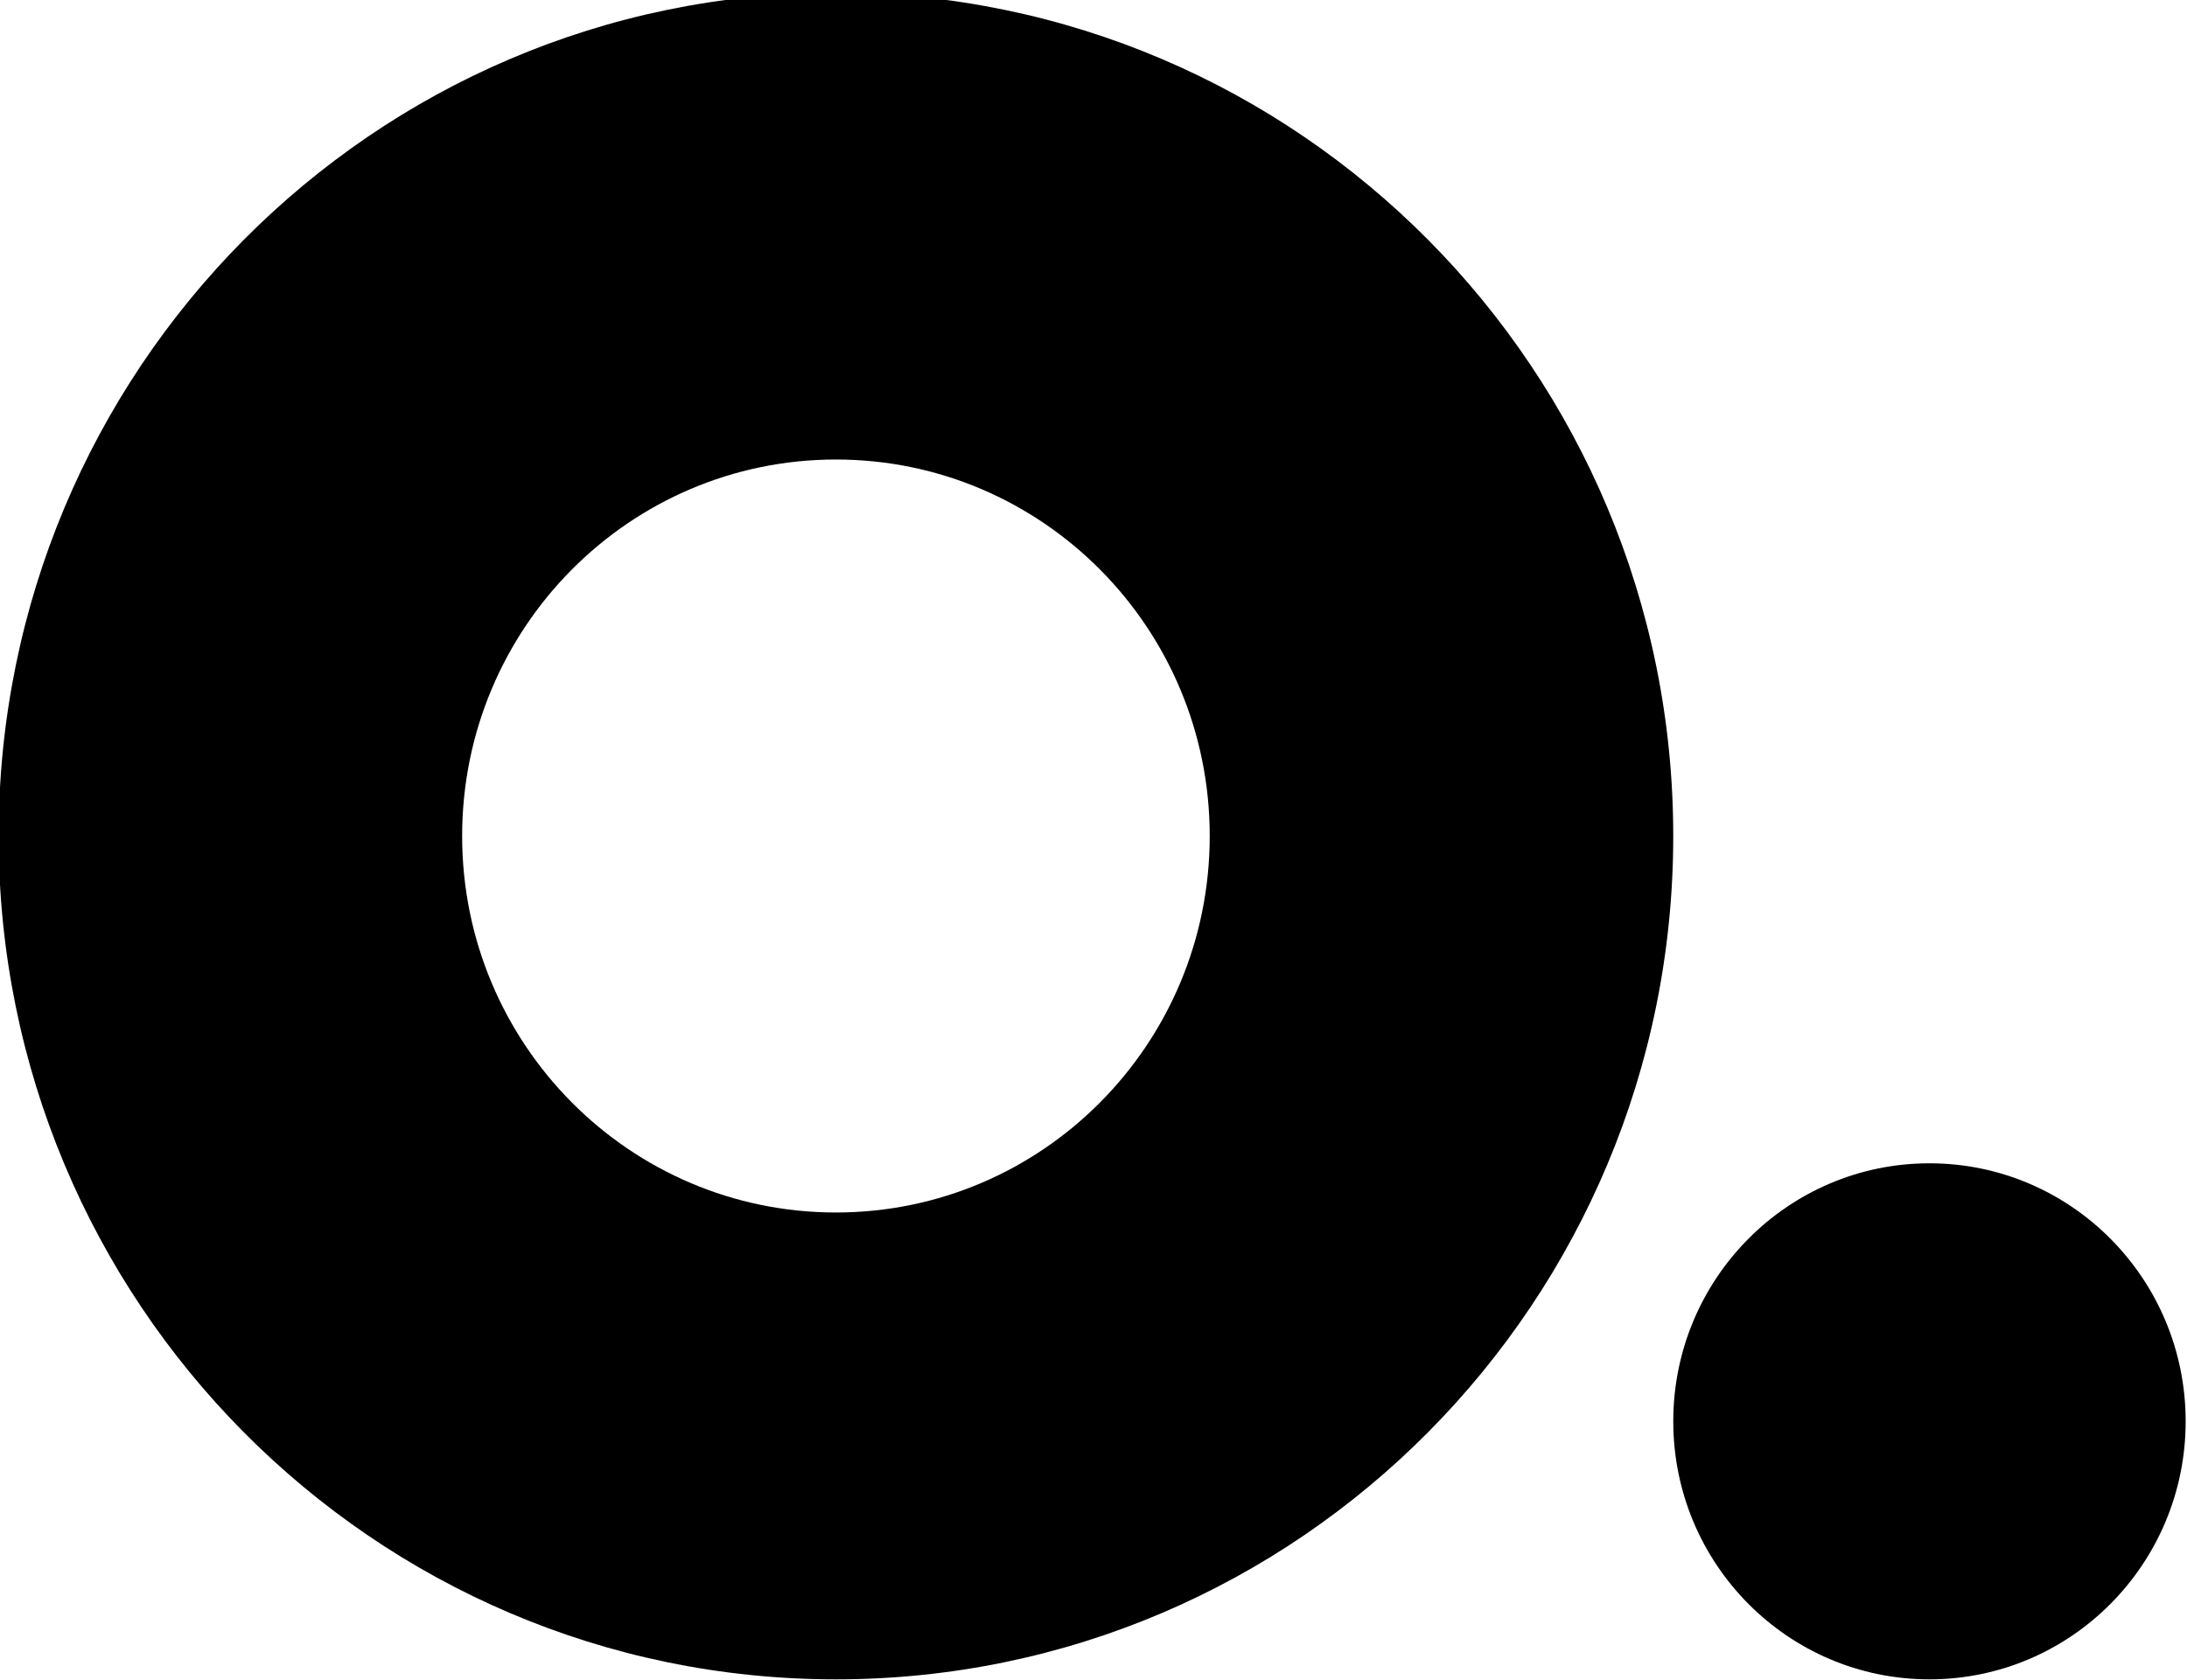
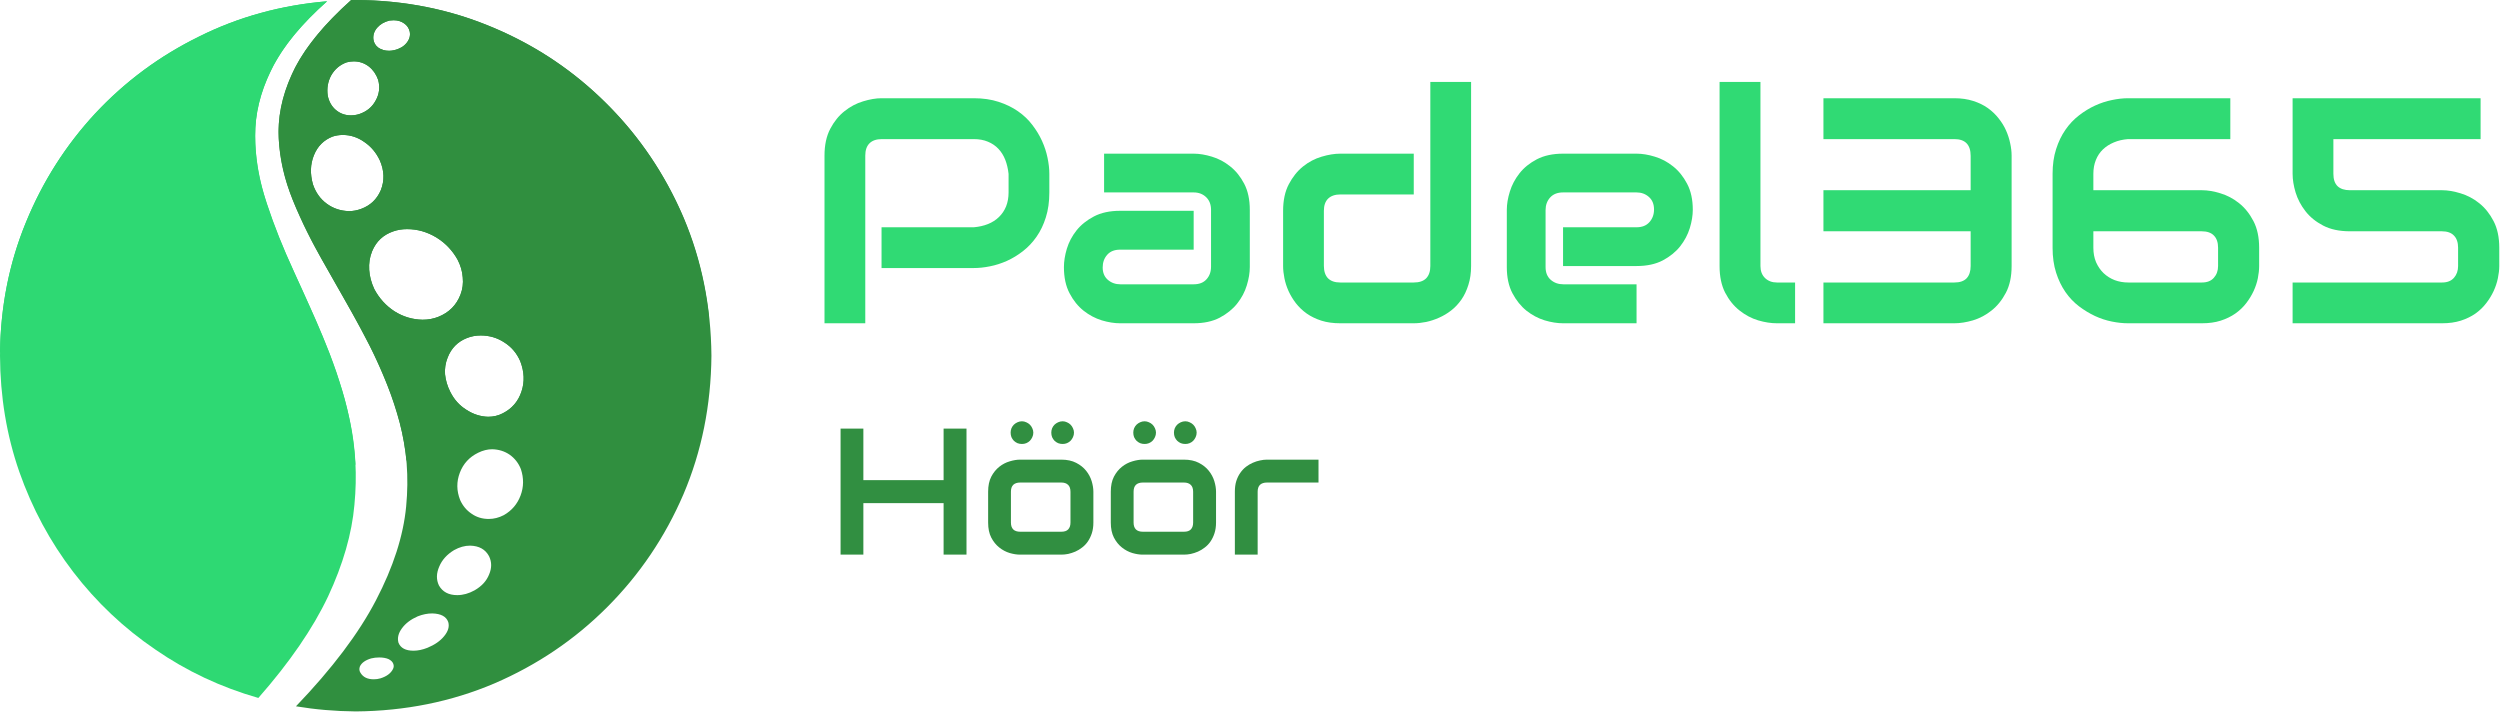
- <svg xmlns="http://www.w3.org/2000/svg" version="1.1" id="Layer_1" x="0px" y="0px" width="70px" height="53.767px" viewBox="0 0 70 53.767" enable-background="new 0 0 70 53.767" xml:space="preserve">
-   <g>
-     <path d="M26.756-0.233c-14.801,0-26.8,12.088-26.8,27c0,14.911,11.999,27,26.8,27c14.8,0,26.8-12.089,26.8-27       C53.557,11.855,41.557-0.233,26.756-0.233z M26.756,38.82c-6.608,0-11.964-5.395-11.964-12.054c0-6.658,5.356-12.054,11.964-12.054       c6.608,0,11.964,5.396,11.964,12.054C38.721,33.425,33.365,38.82,26.756,38.82z" />
-     <path d="M61.756,37.245c-4.528,0-8.199,3.698-8.199,8.261c0,4.562,3.671,8.261,8.199,8.261s8.201-3.699,8.201-8.261       C69.957,40.943,66.284,37.245,61.756,37.245z" />
+ <svg xmlns="http://www.w3.org/2000/svg" viewBox="0 0 518.667 148" height="148" width="518.667" xml:space="preserve" id="svg2" version="1.1">
+   <defs id="defs6" />
+   <g transform="matrix(1.333333,0,0,-1.333333,0,148)" id="g10">
+     <g transform="scale(0.1)" id="g12">
+       <path id="path14" style="fill:#308f3f;fill-opacity:1;fill-rule:evenodd;stroke:none" d="m 782.5,466.988 c -6.988,-3.668 -14.691,-5.508 -23.012,-5.508 -11.988,0.36 -23.316,4.032 -33.976,11.02 -10.672,6.641 -19.032,15.98 -25,28.012 -4.34,8.629 -7.032,17.648 -8.012,26.988 -0.66,8.98 0.66,17.66 3.98,25.98 5.668,14.68 15.668,24.84 30,30.5 6.68,2.661 13.829,4.032 21.532,4.032 13.629,0 25.968,-3.672 36.988,-11.024 10.98,-6.988 19.141,-16.679 24.488,-28.976 6.332,-16.371 6.992,-32.032 1.992,-47.032 -5,-15.32 -14.64,-26.64 -28.98,-33.992 m 1.48,-158.508 c -7.652,-3.992 -15.5,-5.98 -23.468,-5.98 -10,0 -18.871,2.66 -26.532,8.012 -8,5.308 -13.98,12.5 -18,21.476 -5.671,14.34 -5.82,28.524 -0.468,42.5 5.308,13.992 14.797,24.34 28.468,31.024 7.348,3.629 14.692,5.468 22,5.468 10.348,-0.32 19.329,-3.171 27.032,-8.48 7.968,-5.66 13.828,-13.16 17.5,-22.5 4.648,-14.02 4.488,-27.66 -0.512,-41.02 -5,-13.32 -13.672,-23.468 -26.02,-30.5 m -45.5,-117 c -8.992,-5 -17.968,-7.5 -27,-7.5 -13.32,0 -22.808,5 -28.468,15 -4.34,9.032 -4.184,18.829 0.468,29.5 4.329,10.348 12.032,18.86 23,25.5 8.36,4.692 16.68,7 25,7 14.032,-0.32 23.829,-5.82 29.5,-16.492 4.329,-8.976 4.329,-18.508 0,-28.508 -3.992,-10 -11.492,-18.171 -22.5,-24.5 M 665,101.988 C 657.34,98.981 650.16,97.5 643.48,97.5 c -12.308,0 -20.16,4.141 -23.48,12.5 -1.988,7.34 -0.16,14.84 5.512,22.5 5.66,7.66 13.828,13.828 24.488,18.48 7.66,3 15.16,4.532 22.5,4.532 13.672,-0.352 21.988,-4.852 25,-13.524 C 699.488,135 697.34,127.66 690.98,120 685,112.66 676.328,106.641 665,101.988 M 582.5,660 c -4.691,10 -7.34,20 -8.012,30 -0.66,10.309 0.821,20 4.492,28.98 6.329,15.36 17.348,25.668 33.008,31.02 6.684,2.34 13.832,3.48 21.492,3.48 16.008,0 31.168,-4.339 45.5,-12.968 14.032,-8.672 25,-20.203 33.008,-34.532 4.653,-8.992 7.352,-18.171 8.012,-27.5 0.98,-9.339 -0.16,-18.32 -3.52,-27 -6.32,-16.32 -17.808,-27.808 -34.492,-34.492 -7.648,-3.008 -15.816,-4.488 -24.488,-4.488 -15.66,0.309 -30.16,4.648 -43.52,13.012 -13.32,8.629 -23.82,20.148 -31.48,34.488 m -39.488,121.48 c -13.012,0.36 -24.532,4.18 -34.532,11.532 -10,7.297 -17.152,17.297 -21.492,30 -4.648,16.328 -4.179,31.476 1.492,45.468 5.661,14.02 15.348,23.668 29.02,29.02 5,1.641 10.309,2.5 15.98,2.5 12.032,0 23.161,-3.672 33.508,-11.02 10.352,-6.992 18.321,-16.48 23.992,-28.468 7.032,-16.024 7.5,-31.532 1.52,-46.532 C 586.48,800 576.328,790.309 561.988,785 c -6.328,-2.34 -12.648,-3.52 -18.976,-3.52 m -3.524,231.53 c 3.672,0.97 7.352,1.48 11.024,1.48 8.629,0 16.476,-2.65 23.468,-8.01 6.68,-5.31 11.532,-12.339 14.5,-20.968 3,-11.371 1.68,-22.032 -3.992,-32.032 -5.347,-10 -13.828,-17 -25.508,-20.98 -4.332,-1.328 -8.671,-1.988 -13,-1.988 -8.992,0 -16.839,2.808 -23.48,8.468 -6.328,5.36 -10.512,12.661 -12.5,22 -1.68,11.68 0.16,22.34 5.512,32.032 5.66,9.648 13.629,16.328 23.976,19.998 m 66.492,65 c 2.34,0.31 4.532,0.47 6.52,0.47 6.328,0 11.84,-1.64 16.48,-5 4.34,-2.97 7.192,-7.15 8.52,-12.5 1.328,-6.33 -0.352,-12.31 -5,-17.97 -4.34,-5.35 -10.66,-9.03 -19.02,-11.02 -2.968,-0.66 -5.671,-1.01 -7.968,-1.01 -6.684,0 -12.352,1.68 -17.032,5 -4.339,3.36 -6.839,7.69 -7.5,13 -0.671,6.68 1.36,12.66 6.008,18.01 4.653,5.35 11.024,8.99 18.992,11.02 M 611.48,68.981 C 608.16,62.34 601.641,57.5 591.988,54.488 c -3.316,-1.008 -6.828,-1.477 -10.508,-1.477 -9.64,0 -16.48,3.32 -20.5,10 -2,2.969 -2.308,6.328 -0.98,10 2.66,5.66 8.48,9.797 17.5,12.5 3.98,0.969 8.16,1.477 12.5,1.477 5.66,0 10.512,-0.816 14.488,-2.5 3.992,-1.988 6.492,-4.488 7.5,-7.5 1.024,-2.648 0.821,-5.348 -0.508,-8.008 M 553.48,1110 c -2.308,0 -4.652,0 -7,0 C 502.809,1070.98 472.5,1033.32 455.512,996.988 438.48,960.66 431.328,925 433.98,890 c 2.661,-35 11.68,-69.691 27,-104.02 15.348,-34.652 33.508,-69.808 54.532,-105.468 20.66,-35.672 40.816,-72.352 60.468,-110 19.329,-37.703 34.68,-77.192 46.008,-118.524 11.024,-41.008 14.34,-84.328 10,-130 C 627.66,276.328 611.988,227.66 585,175.98 558.32,124.648 516.84,69.648 460.512,10.98 490.512,5.98 521.48,3.32 553.48,3.012 630.512,3.672 702.34,18.16 768.98,46.48 835.66,75.16 894.141,114.648 944.488,165 c 50.672,50.66 90.352,109.34 118.992,175.98 28.36,66.68 42.85,138.508 43.51,215.5 -0.66,77 -15.15,148.829 -43.51,215.508 -28.64,66.684 -68.32,125.352 -118.992,176.024 -50.347,50.66 -108.828,90.148 -175.508,118.468 -66.992,28.68 -138.82,43.17 -215.5,43.52" />
+       <path id="path16" style="fill:#2ed973;fill-opacity:1;fill-rule:evenodd;stroke:none" d="m 508.98,1108.01 c -71.64,-6.02 -138.16,-24.34 -199.492,-55 C 247.809,1022.66 193.828,982.66 147.5,933.012 101.48,883.012 65.512,825.98 39.488,761.988 13.48,698.012 0.309,629.488 0,556.48 0.309,492.809 10.309,432.66 30,375.98 50,318.98 78.012,266.988 113.98,220 150,173.012 192.5,132.809 241.48,99.488 290.16,65.82 343.672,40.66 401.988,23.98 450.66,79.34 486.84,131.988 510.512,181.988 c 23.316,50 36.988,97.5 40.968,142.5 4.34,45.352 2,88.832 -6.992,130.512 -8.976,41.328 -21.476,81.172 -37.5,119.488 -16.008,38.672 -32.5,76.172 -49.488,112.5 -16.68,36.332 -30.859,71.992 -42.5,106.992 -11.68,35 -17.66,69.692 -18.012,104.032 -0.347,34.328 8.172,68.976 25.512,103.978 16.988,34.65 45.82,70 86.48,106.02" />
+       <path id="path18" style="fill:#2ed973;fill-opacity:1;fill-rule:evenodd;stroke:none" d="m 520.512,386.48 c 10.66,0 21.476,0.161 32.5,0.508 -2.352,40.352 -9.34,79.34 -21.024,116.992 -11.679,37.348 -25.347,73.68 -41.008,109.032 -15.98,35 -31.492,69.328 -46.492,102.968 -14.648,33.36 -26.679,66.36 -36.008,99.02 -8.992,32.34 -12.66,64.648 -10.98,96.988 1.641,31.992 11.172,64.34 28.48,96.992 17.34,32.35 45,65.36 83,99.03 -71.32,-6.02 -137.5,-24.18 -198.468,-54.53 -61.371,-30 -115,-69.652 -161.024,-118.992 C 103.16,885.16 66.988,828.828 40.98,765.512 14.648,702.148 0.98,634.34 0,561.988 45,525.66 94.84,494.34 149.488,468.012 204.141,441.988 262.66,421.84 325,407.5 387.66,393.48 452.809,386.48 520.512,386.48" />
+       <path id="path20" style="fill:#308f3f;fill-opacity:1;fill-rule:evenodd;stroke:none" d="m 782.5,466.988 c -6.988,-3.668 -14.691,-5.508 -23.012,-5.508 -11.988,0.36 -23.316,4.032 -33.976,11.02 -10.672,6.641 -19.032,15.98 -25,28.012 -4.34,8.629 -7.032,17.648 -8.012,26.988 -0.66,8.98 0.66,17.66 3.98,25.98 5.668,14.68 15.668,24.84 30,30.5 6.68,2.661 13.829,4.032 21.532,4.032 13.629,0 25.968,-3.672 36.988,-11.024 10.98,-6.988 19.141,-16.679 24.488,-28.976 6.332,-16.371 6.992,-32.032 1.992,-47.032 -5,-15.32 -14.64,-26.64 -28.98,-33.992 M 657.5,612.5 c -15.66,0.309 -30.16,4.648 -43.52,13.012 -13.32,8.629 -23.82,20.148 -31.48,34.488 -4.691,10 -7.34,20 -8.012,30 -0.66,10.309 0.821,20 4.492,28.98 6.329,15.36 17.348,25.668 33.008,31.02 6.684,2.34 13.832,3.48 21.492,3.48 16.008,0 31.168,-4.339 45.5,-12.968 14.032,-8.672 25,-20.203 33.008,-34.532 4.653,-8.992 7.352,-18.171 8.012,-27.5 0.98,-9.339 -0.16,-18.32 -3.52,-27 -6.32,-16.32 -17.808,-27.808 -34.492,-34.492 C 674.34,613.98 666.172,612.5 657.5,612.5 M 543.012,781.48 c -13.012,0.36 -24.532,4.18 -34.532,11.532 -10,7.297 -17.152,17.297 -21.492,30 -4.648,16.328 -4.179,31.476 1.492,45.468 5.661,14.02 15.348,23.668 29.02,29.02 5,1.641 10.309,2.5 15.98,2.5 12.032,0 23.161,-3.672 33.508,-11.02 10.352,-6.992 18.321,-16.48 23.992,-28.468 7.032,-16.024 7.5,-31.532 1.52,-46.532 C 586.48,800 576.328,790.309 561.988,785 c -6.328,-2.34 -12.648,-3.52 -18.976,-3.52 m -3.524,231.53 c 3.672,0.97 7.352,1.48 11.024,1.48 8.629,0 16.476,-2.65 23.468,-8.01 6.68,-5.31 11.532,-12.339 14.5,-20.968 3,-11.371 1.68,-22.032 -3.992,-32.032 -5.347,-10 -13.828,-17 -25.508,-20.98 -4.332,-1.328 -8.671,-1.988 -13,-1.988 -8.992,0 -16.839,2.808 -23.48,8.468 -6.328,5.36 -10.512,12.661 -12.5,22 -1.68,11.68 0.16,22.34 5.512,32.032 5.66,9.648 13.629,16.328 23.976,19.998 m 66.492,65 c 2.34,0.31 4.532,0.47 6.52,0.47 6.328,0 11.84,-1.64 16.48,-5 4.34,-2.97 7.192,-7.15 8.52,-12.5 1.328,-6.33 -0.352,-12.31 -5,-17.97 -4.34,-5.35 -10.66,-9.03 -19.02,-11.02 -2.968,-0.66 -5.671,-1.01 -7.968,-1.01 -6.684,0 -12.352,1.68 -17.032,5 -4.339,3.36 -6.839,7.69 -7.5,13 -0.671,6.68 1.36,12.66 6.008,18.01 4.653,5.35 11.024,8.99 18.992,11.02 m 497.03,-459.03 c -8.01,69.34 -27.7,133.829 -59.03,193.52 -30.97,59.34 -71.171,111.172 -120.5,155.512 -49.652,44.648 -105.82,79.328 -168.48,103.978 -63.012,25 -130.16,37.66 -201.52,38.01 -2.308,0 -4.652,0 -7,0 -40.308,-36.02 -69.332,-70.86 -86.992,-104.49 -17.34,-34.03 -26.008,-67.19 -26.008,-99.53 0,-32.308 6.008,-64.5 18,-96.492 12,-31.988 27.192,-64.179 45.508,-96.476 18.321,-32.703 37.153,-65.864 56.492,-99.532 19.02,-33.992 35.86,-69.339 50.5,-105.98 14.692,-36.328 24.18,-74.34 28.52,-114.02 95.66,12.34 183.48,38 263.48,77.032 80.348,38.976 149.33,88.468 207.03,148.468" />
+       <path id="path22" style="fill:#30da74;fill-opacity:1;fill-rule:nonzero;stroke:none" d="m 1632.77,810.59 c 0,-14.5 -1.83,-27.469 -5.47,-38.91 -3.55,-11.371 -8.39,-21.41 -14.53,-30.16 -6.05,-8.668 -13.08,-16.09 -21.09,-22.34 -7.93,-6.168 -16.25,-11.211 -25,-15.16 -8.67,-3.86 -17.46,-6.68 -26.41,-8.43 -8.86,-1.801 -17.18,-2.66 -25,-2.66 h -143.59 v 63.441 h 143.59 c 8.13,0.699 15.47,2.379 22.03,5 6.65,2.688 12.35,6.328 17.04,10.93 4.76,4.578 8.47,10.039 11.09,16.41 2.58,6.449 3.91,13.75 3.91,21.879 v 28.898 c -0.86,7.891 -2.58,15.203 -5.16,21.883 -2.62,6.641 -6.17,12.34 -10.63,17.027 -4.49,4.762 -9.92,8.481 -16.25,11.09 -6.36,2.703 -13.71,4.063 -22.03,4.063 H 1372.3 c -8.55,0 -15,-2.18 -19.37,-6.563 -4.38,-4.367 -6.56,-10.738 -6.56,-19.058 V 606.988 h -63.44 V 867.93 c 0,16.332 2.97,30.191 8.91,41.558 5.93,11.332 13.32,20.512 22.18,27.5 8.83,7.071 18.48,12.192 28.91,15.313 10.39,3.211 20,4.847 28.75,4.847 h 143.59 c 14.38,0 27.23,-1.878 38.6,-5.628 11.33,-3.668 21.4,-8.551 30.15,-14.68 8.75,-6.059 16.14,-13.09 22.19,-21.102 6.13,-7.929 11.17,-16.25 15.16,-25 3.94,-8.668 6.79,-17.418 8.59,-26.25 1.88,-8.867 2.81,-17.187 2.81,-25 z m 311.92,-116.25 c 0,-8.75 -1.57,-18.25 -4.69,-28.442 -3.05,-10.117 -8.05,-19.527 -15,-28.277 -6.88,-8.672 -15.9,-15.941 -27.03,-21.883 -11.17,-5.859 -24.69,-8.75 -40.63,-8.75 h -114.53 c -8.75,0 -18.24,1.492 -28.43,4.532 -10.12,3.128 -19.54,8.128 -28.29,15 -8.75,6.96 -16.05,16.019 -21.87,27.191 -5.86,11.129 -8.75,24.687 -8.75,40.629 0,8.82 1.48,18.359 4.53,28.59 3.12,10.308 8.12,19.769 15,28.441 6.95,8.75 16.02,16.008 27.19,21.867 11.13,5.821 24.69,8.75 40.62,8.75 h 114.53 V 721.52 h -114.53 c -8.67,0 -15.31,-2.649 -20,-7.969 -4.69,-5.313 -7.03,-11.871 -7.03,-19.68 0,-8.25 2.7,-14.691 8.13,-19.383 5.39,-4.609 11.87,-6.867 19.37,-6.867 h 114.06 c 8.64,0 15.32,2.578 20,7.809 4.69,5.191 7.04,11.718 7.04,19.531 v 88.59 c 0,8.211 -2.58,14.769 -7.66,19.687 -5.12,4.883 -11.56,7.352 -19.38,7.352 h -139.37 v 60.308 h 139.37 c 8.75,0 18.21,-1.558 28.44,-4.687 10.2,-3.051 19.61,-8.051 28.28,-15 8.75,-6.871 16.02,-15.902 21.88,-27.031 5.82,-11.168 8.75,-24.692 8.75,-40.629 z" />
+       <path id="path24" style="fill:#30da74;fill-opacity:1;fill-rule:nonzero;stroke:none" d="m 2289.02,696.051 c 0,-10.852 -1.4,-20.621 -4.22,-29.371 -2.73,-8.75 -6.36,-16.41 -10.93,-22.969 -4.61,-6.563 -9.92,-12.191 -15.94,-16.871 -5.94,-4.61 -12.27,-8.36 -18.91,-11.25 -6.56,-2.93 -13.24,-5.121 -20,-6.57 -6.79,-1.36 -13.2,-2.032 -19.22,-2.032 h -114.37 c -10.94,0 -20.74,1.332 -29.38,4.063 -8.67,2.82 -16.25,6.488 -22.81,11.097 -6.56,4.692 -12.19,10.043 -16.87,16.09 -4.61,6.024 -8.4,12.352 -11.41,18.91 -2.93,6.563 -5.08,13.204 -6.41,20 -1.36,6.762 -2.03,13.051 -2.03,18.903 v 85.937 c 0,16.332 2.97,30.16 8.91,41.41 5.94,11.332 13.32,20.551 22.19,27.653 8.83,7.07 18.47,12.109 28.9,15.16 10.39,3.129 20.04,4.687 28.91,4.687 h 114.37 v -63.437 h -113.9 c -8.44,0 -14.92,-2.191 -19.38,-6.563 -4.37,-4.296 -6.56,-10.589 -6.56,-18.91 V 696.52 c 0,-8.551 2.11,-15.071 6.41,-19.532 4.37,-4.367 10.7,-6.558 19.06,-6.558 h 114.37 c 8.64,0 15.08,2.191 19.38,6.558 4.26,4.461 6.41,10.821 6.41,19.063 v 286.41 h 63.43 z" />
+       <path id="path26" style="fill:#30da74;fill-opacity:1;fill-rule:nonzero;stroke:none" d="m 2633.98,783.551 c 0,-8.86 -1.56,-18.391 -4.68,-28.59 -3.13,-10.121 -8.13,-19.531 -15,-28.281 -6.88,-8.668 -15.9,-15.942 -27.03,-21.879 -11.18,-5.852 -24.77,-8.75 -40.79,-8.75 h -114.37 v 60.32 h 114.37 c 8.64,0 15.32,2.649 20,7.969 4.77,5.308 7.19,11.871 7.19,19.68 0,8.32 -2.65,14.851 -7.97,19.531 -5.31,4.687 -11.72,7.039 -19.22,7.039 h -114.37 c -8.67,0 -15.39,-2.66 -20.16,-7.969 -4.68,-5.242 -7.03,-11.723 -7.03,-19.531 v -88.75 c 0,-8.442 2.66,-15 7.97,-19.692 5.31,-4.687 11.88,-7.027 19.69,-7.027 h 113.9 v -60.633 h -114.37 c -8.87,0 -18.4,1.492 -28.59,4.532 -10.12,3.128 -19.54,8.128 -28.29,15 -8.67,6.96 -15.93,16.019 -21.87,27.191 -5.86,11.129 -8.75,24.687 -8.75,40.629 v 89.211 c 0,8.75 1.56,18.168 4.69,28.289 3.12,10.191 8.12,19.68 15,28.43 6.87,8.75 15.86,16.019 27.03,21.878 11.25,5.821 24.84,8.75 40.78,8.75 h 114.37 c 8.83,0 18.32,-1.558 28.44,-4.687 10.2,-3.051 19.61,-8.051 28.28,-15 8.75,-6.871 16.02,-15.902 21.88,-27.031 5.94,-11.168 8.9,-24.692 8.9,-40.629 z" />
+       <path id="path28" style="fill:#30da74;fill-opacity:1;fill-rule:nonzero;stroke:none" d="m 2793.16,606.988 h -28.28 c -9.18,0 -18.9,1.492 -29.22,4.532 -10.31,3.128 -19.96,8.21 -28.9,15.32 -8.99,7.07 -16.41,16.281 -22.35,27.648 -5.86,11.332 -8.75,25.203 -8.75,41.563 v 286.41 h 63.6 v -286.41 c 0,-7.813 2.38,-14.063 7.19,-18.75 4.88,-4.602 11.01,-6.871 18.43,-6.871 h 28.28 z" />
+       <path id="path30" style="fill:#30da74;fill-opacity:1;fill-rule:nonzero;stroke:none" d="m 3130.08,696.051 c 0,-16.36 -2.97,-30.231 -8.91,-41.563 -5.94,-11.367 -13.4,-20.578 -22.34,-27.648 -8.87,-7.11 -18.52,-12.192 -28.91,-15.32 -10.43,-3.04 -20.08,-4.532 -28.9,-4.532 h -203.75 v 63.442 h 203.75 c 8.51,0 14.88,2.191 19.06,6.558 4.14,4.461 6.25,10.821 6.25,19.063 v 54.07 h -229.06 v 63.899 h 229.06 v 53.441 c 0,17.379 -8.44,26.09 -25.31,26.09 h -203.75 v 63.597 h 203.75 c 10.82,0 20.54,-1.41 29.21,-4.218 8.64,-2.731 16.25,-6.41 22.82,-11.09 6.56,-4.692 12.18,-10.078 16.87,-16.102 4.77,-5.937 8.63,-12.258 11.56,-18.898 2.9,-6.57 5.04,-13.25 6.41,-20 1.45,-6.68 2.19,-12.969 2.19,-18.91 z" />
+       <path id="path32" style="fill:#30da74;fill-opacity:1;fill-rule:nonzero;stroke:none" d="m 3257.27,814.02 h 168.9 c 8.95,0 18.6,-1.641 28.91,-4.84 10.39,-3.129 20.04,-8.239 28.9,-15.309 8.95,-7.109 16.41,-16.371 22.35,-27.82 5.94,-11.36 8.9,-25.231 8.9,-41.563 v -28.437 c 0,-5.93 -0.7,-12.301 -2.03,-19.063 -1.36,-6.679 -3.55,-13.277 -6.56,-19.84 -3.05,-6.558 -6.87,-12.886 -11.56,-18.91 -4.61,-6.047 -10.24,-11.398 -16.88,-16.09 -6.56,-4.609 -14.18,-8.277 -22.81,-11.097 -8.55,-2.731 -18.28,-4.063 -29.22,-4.063 h -115 c -7.81,0 -16.17,0.864 -25,2.66 -8.87,1.762 -17.62,4.614 -26.25,8.59 -8.67,4.063 -16.99,9.102 -25,15.16 -8.04,6.133 -15.08,13.512 -21.09,22.192 -6.06,8.75 -10.9,18.789 -14.53,30.148 -3.68,11.453 -5.47,24.383 -5.47,38.75 v 115 c 0,14.262 1.79,27.071 5.47,38.442 3.63,11.449 8.47,21.48 14.53,30.16 6.01,8.75 13.05,16.172 21.09,22.34 8.01,6.25 16.33,11.332 25,15.308 8.63,3.953 17.38,6.801 26.25,8.602 8.83,1.871 17.19,2.808 25,2.808 h 159.22 v -63.597 h -159.22 c -8.12,-0.621 -15.47,-2.34 -22.03,-5.153 -6.56,-2.738 -12.26,-6.367 -17.03,-10.937 -4.69,-4.492 -8.36,-9.961 -10.94,-16.41 -2.62,-6.481 -3.9,-13.672 -3.9,-21.563 z m 0,-63.899 v -25.633 c 0,-8.359 1.4,-15.859 4.21,-22.5 2.9,-6.558 6.76,-12.187 11.57,-16.867 4.88,-4.691 10.62,-8.359 17.18,-10.941 6.65,-2.5 13.79,-3.75 21.41,-3.75 h 114.53 c 8.13,0 14.3,2.422 18.6,7.34 4.37,4.89 6.56,10.98 6.56,18.281 v 28.437 c 0,8.211 -2.15,14.532 -6.41,18.91 -4.18,4.454 -10.58,6.723 -19.22,6.723 z" />
+       <path id="path34" style="fill:#30da74;fill-opacity:1;fill-rule:nonzero;stroke:none" d="m 3888.87,696.051 c 0,-5.93 -0.75,-12.301 -2.19,-19.063 -1.37,-6.679 -3.56,-13.277 -6.56,-19.84 -3.05,-6.558 -6.88,-12.886 -11.57,-18.91 -4.6,-6.047 -10.15,-11.398 -16.71,-16.09 -6.57,-4.609 -14.18,-8.277 -22.82,-11.097 -8.67,-2.731 -18.36,-4.063 -29.06,-4.063 H 3567.3 v 63.442 h 232.66 c 8.01,0 14.14,2.422 18.44,7.34 4.26,4.89 6.4,10.98 6.4,18.281 v 28.437 c 0,8.211 -2.14,14.532 -6.4,18.91 -4.18,4.454 -10.47,6.723 -18.91,6.723 h -143.12 c -16.37,0 -30.24,2.969 -41.57,8.899 -11.36,5.941 -20.54,13.359 -27.5,22.351 -6.99,8.938 -12.1,18.629 -15.31,29.059 -3.12,10.39 -4.69,20.082 -4.69,29.058 v 117.66 h 292.5 v -63.597 h -229.06 v -54.063 c 0,-8.547 2.19,-14.957 6.56,-19.218 4.46,-4.18 10.82,-6.25 19.07,-6.25 h 143.59 c 8.75,0 18.32,-1.641 28.75,-4.84 10.39,-3.129 20.04,-8.239 28.91,-15.309 8.94,-7.109 16.4,-16.371 22.34,-27.82 5.94,-11.36 8.91,-25.231 8.91,-41.563 z" />
+       <path id="path36" style="fill:#318f41;fill-opacity:1;fill-rule:nonzero;stroke:none" d="m 1343.4,362.93 h 124.84 v 80.16 h 35.63 V 246.988 h -35.63 v 80.16 H 1343.4 v -80.16 h -35.47 V 443.09 h 35.47 z m 357.89,-66.09 c 0,-6.059 -0.78,-11.531 -2.34,-16.41 -1.57,-4.918 -3.68,-9.219 -6.25,-12.969 -2.5,-3.672 -5.47,-6.801 -8.91,-9.371 -3.36,-2.621 -6.88,-4.77 -10.63,-6.41 -3.67,-1.559 -7.34,-2.77 -11.09,-3.59 -3.75,-0.75 -7.34,-1.102 -10.78,-1.102 h -64.06 c -4.93,0 -10.28,0.821 -16.1,2.5 -5.86,1.762 -11.25,4.614 -16.25,8.602 -5,3.941 -9.18,9.101 -12.5,15.461 -3.24,6.328 -4.84,14.109 -4.84,23.289 v 48.121 c 0,9.141 1.6,16.918 4.84,23.277 3.32,6.332 7.5,11.492 12.5,15.473 5,3.949 10.39,6.758 16.25,8.437 5.82,1.762 11.17,2.653 16.1,2.653 h 64.06 c 9.14,0 16.91,-1.68 23.28,-5 6.33,-3.242 11.48,-7.34 15.47,-12.34 3.94,-4.922 6.8,-10.27 8.59,-16.09 1.76,-5.859 2.66,-11.332 2.66,-16.41 z m -35.63,47.961 c 0,4.89 -1.25,8.48 -3.75,10.789 -2.42,2.379 -5.93,3.59 -10.62,3.59 h -63.75 c -4.81,0 -8.44,-1.211 -10.94,-3.59 -2.42,-2.43 -3.59,-5.942 -3.59,-10.629 V 296.84 c 0,-4.61 1.17,-8.129 3.59,-10.629 2.5,-2.422 6.13,-3.59 10.94,-3.59 h 63.75 c 4.88,0 8.48,1.168 10.78,3.59 2.38,2.5 3.59,6.019 3.59,10.629 z m -57.81,92.039 c 0,-2.5 -0.55,-4.852 -1.56,-7.039 -0.94,-2.102 -2.19,-3.981 -3.75,-5.621 -1.56,-1.559 -3.44,-2.809 -5.63,-3.75 -2.18,-0.86 -4.45,-1.25 -6.71,-1.25 -2.5,0 -4.85,0.39 -7.04,1.25 -2.11,0.941 -3.98,2.191 -5.62,3.75 -1.56,1.64 -2.81,3.519 -3.75,5.621 -0.86,2.187 -1.25,4.539 -1.25,7.039 0,2.262 0.39,4.531 1.25,6.711 0.94,2.187 2.19,4.07 3.75,5.629 1.64,1.558 3.51,2.808 5.62,3.75 2.19,1.019 4.54,1.558 7.04,1.558 2.26,0 4.53,-0.539 6.71,-1.558 2.19,-0.942 4.07,-2.192 5.63,-3.75 1.56,-1.559 2.81,-3.442 3.75,-5.629 1.01,-2.18 1.56,-4.449 1.56,-6.711 z m 63.28,0 c 0,-2.5 -0.54,-4.852 -1.56,-7.039 -0.94,-2.102 -2.19,-3.981 -3.75,-5.621 -1.56,-1.559 -3.44,-2.809 -5.62,-3.75 -2.11,-0.86 -4.34,-1.25 -6.72,-1.25 -2.5,0 -4.85,0.39 -7.03,1.25 -2.11,0.941 -3.99,2.191 -5.63,3.75 -1.56,1.64 -2.81,3.519 -3.75,5.621 -0.86,2.187 -1.25,4.539 -1.25,7.039 0,2.262 0.39,4.531 1.25,6.711 0.94,2.187 2.19,4.07 3.75,5.629 1.64,1.558 3.52,2.808 5.63,3.75 2.18,1.019 4.53,1.558 7.03,1.558 2.38,0 4.61,-0.539 6.72,-1.558 2.18,-0.942 4.06,-2.192 5.62,-3.75 1.56,-1.559 2.81,-3.442 3.75,-5.629 1.02,-2.18 1.56,-4.449 1.56,-6.711 z" />
+       <path id="path38" style="fill:#318f41;fill-opacity:1;fill-rule:nonzero;stroke:none" d="m 1892.15,296.84 c 0,-6.059 -0.78,-11.531 -2.35,-16.41 -1.56,-4.918 -3.67,-9.219 -6.25,-12.969 -2.5,-3.672 -5.46,-6.801 -8.9,-9.371 -3.36,-2.621 -6.88,-4.77 -10.63,-6.41 -3.67,-1.559 -7.34,-2.77 -11.09,-3.59 -3.75,-0.75 -7.34,-1.102 -10.78,-1.102 h -64.06 c -4.93,0 -10.28,0.821 -16.1,2.5 -5.86,1.762 -11.25,4.614 -16.25,8.602 -5,3.941 -9.18,9.101 -12.5,15.461 -3.24,6.328 -4.84,14.109 -4.84,23.289 v 48.121 c 0,9.141 1.6,16.918 4.84,23.277 3.32,6.332 7.5,11.492 12.5,15.473 5,3.949 10.39,6.758 16.25,8.437 5.82,1.762 11.17,2.653 16.1,2.653 h 64.06 c 9.14,0 16.91,-1.68 23.28,-5 6.33,-3.242 11.48,-7.34 15.47,-12.34 3.94,-4.922 6.8,-10.27 8.59,-16.09 1.76,-5.859 2.66,-11.332 2.66,-16.41 z m -35.63,47.961 c 0,4.89 -1.25,8.48 -3.75,10.789 -2.42,2.379 -5.93,3.59 -10.62,3.59 h -63.75 c -4.81,0 -8.44,-1.211 -10.94,-3.59 -2.42,-2.43 -3.59,-5.942 -3.59,-10.629 V 296.84 c 0,-4.61 1.17,-8.129 3.59,-10.629 2.5,-2.422 6.13,-3.59 10.94,-3.59 h 63.75 c 4.88,0 8.47,1.168 10.78,3.59 2.38,2.5 3.59,6.019 3.59,10.629 z m -57.81,92.039 c 0,-2.5 -0.55,-4.852 -1.56,-7.039 -0.94,-2.102 -2.19,-3.981 -3.75,-5.621 -1.56,-1.559 -3.44,-2.809 -5.63,-3.75 -2.18,-0.86 -4.45,-1.25 -6.72,-1.25 -2.5,0 -4.84,0.39 -7.03,1.25 -2.11,0.941 -3.98,2.191 -5.62,3.75 -1.56,1.64 -2.81,3.519 -3.75,5.621 -0.86,2.187 -1.25,4.539 -1.25,7.039 0,2.262 0.39,4.531 1.25,6.711 0.94,2.187 2.19,4.07 3.75,5.629 1.64,1.558 3.51,2.808 5.62,3.75 2.19,1.019 4.53,1.558 7.03,1.558 2.27,0 4.54,-0.539 6.72,-1.558 2.19,-0.942 4.07,-2.192 5.63,-3.75 1.56,-1.559 2.81,-3.442 3.75,-5.629 1.01,-2.18 1.56,-4.449 1.56,-6.711 z m 63.28,0 c 0,-2.5 -0.54,-4.852 -1.56,-7.039 -0.94,-2.102 -2.19,-3.981 -3.75,-5.621 -1.56,-1.559 -3.44,-2.809 -5.63,-3.75 -2.1,-0.86 -4.33,-1.25 -6.71,-1.25 -2.5,0 -4.85,0.39 -7.04,1.25 -2.1,0.941 -3.98,2.191 -5.62,3.75 -1.56,1.64 -2.81,3.519 -3.75,5.621 -0.86,2.187 -1.25,4.539 -1.25,7.039 0,2.262 0.39,4.531 1.25,6.711 0.94,2.187 2.19,4.07 3.75,5.629 1.64,1.558 3.52,2.808 5.62,3.75 2.19,1.019 4.54,1.558 7.04,1.558 2.38,0 4.61,-0.539 6.71,-1.558 2.19,-0.942 4.07,-2.192 5.63,-3.75 1.56,-1.559 2.81,-3.442 3.75,-5.629 1.02,-2.18 1.56,-4.449 1.56,-6.711 z" />
+       <path id="path40" style="fill:#318f41;fill-opacity:1;fill-rule:nonzero;stroke:none" d="m 2051.6,359.18 h -80 c -4.92,0 -8.59,-1.211 -11.09,-3.59 -2.42,-2.43 -3.6,-5.942 -3.6,-10.629 v -97.973 h -35.46 v 97.973 c 0,6.129 0.7,11.598 2.18,16.41 1.57,4.879 3.64,9.141 6.25,12.809 2.58,3.75 5.55,6.91 8.91,9.531 3.44,2.578 6.95,4.687 10.62,6.25 3.75,1.641 7.5,2.848 11.25,3.59 3.75,0.828 7.27,1.25 10.63,1.25 h 80.31 z" />
+     </g>
  </g>
</svg>
